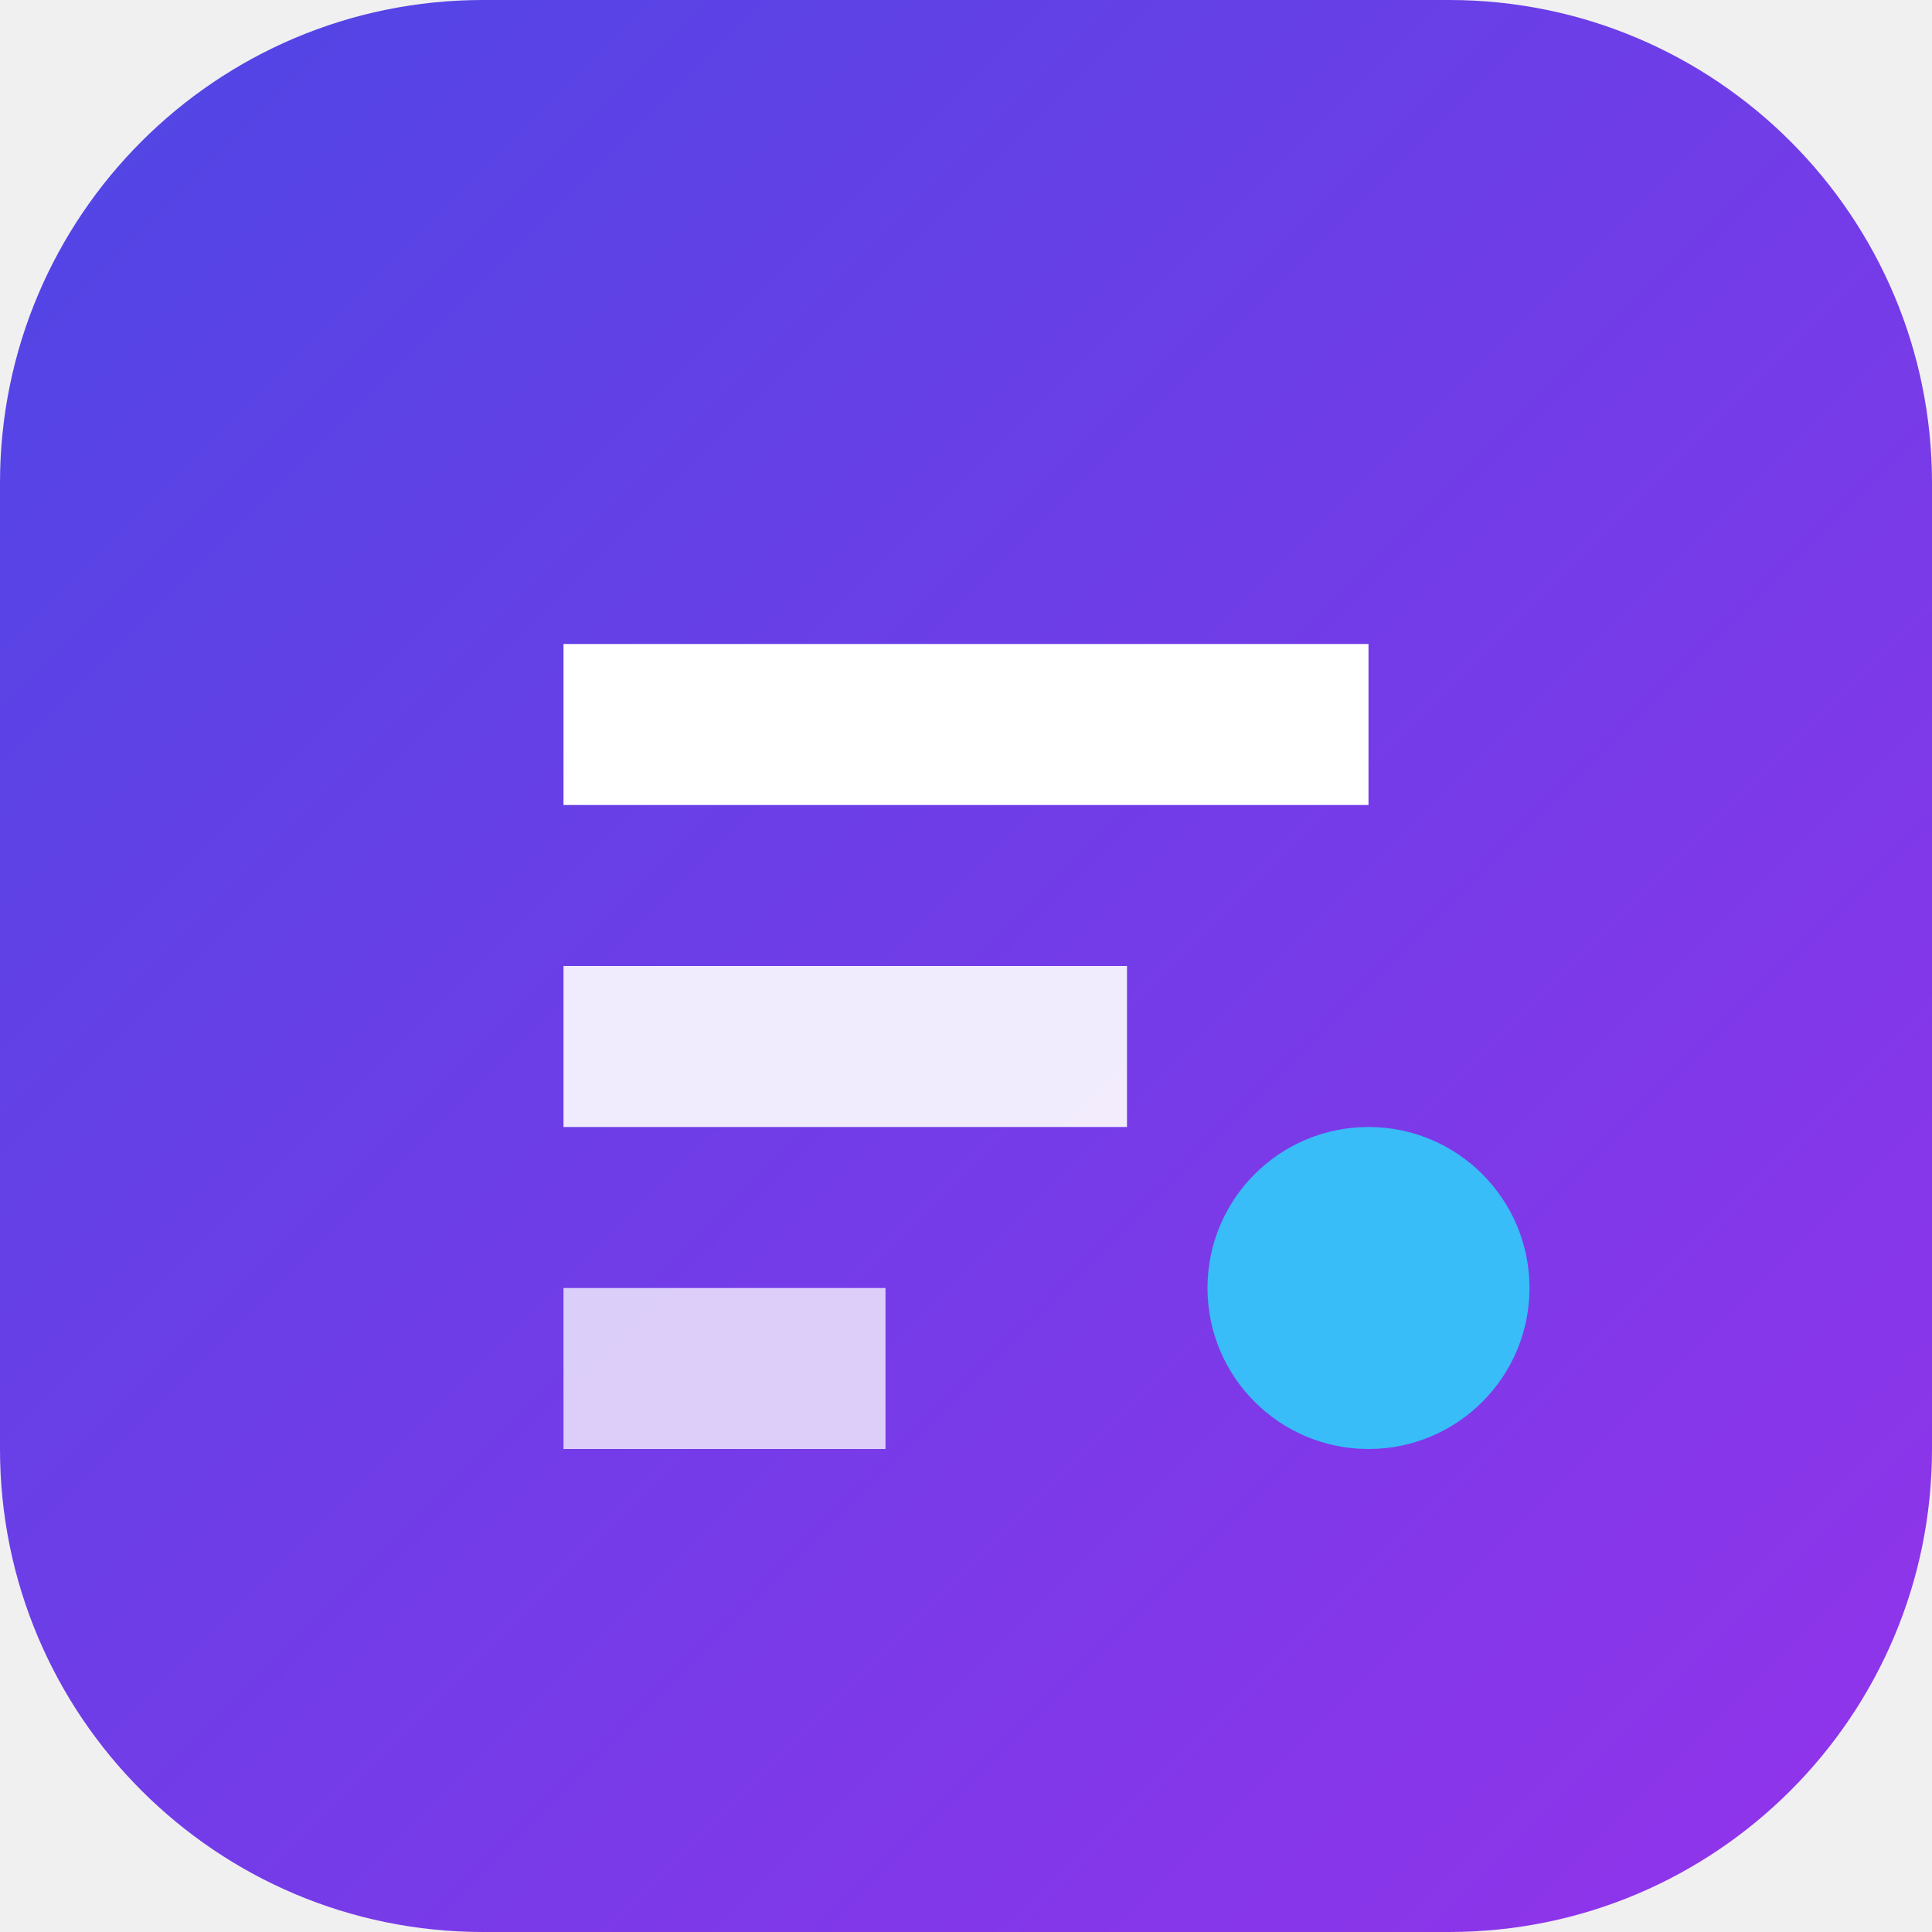
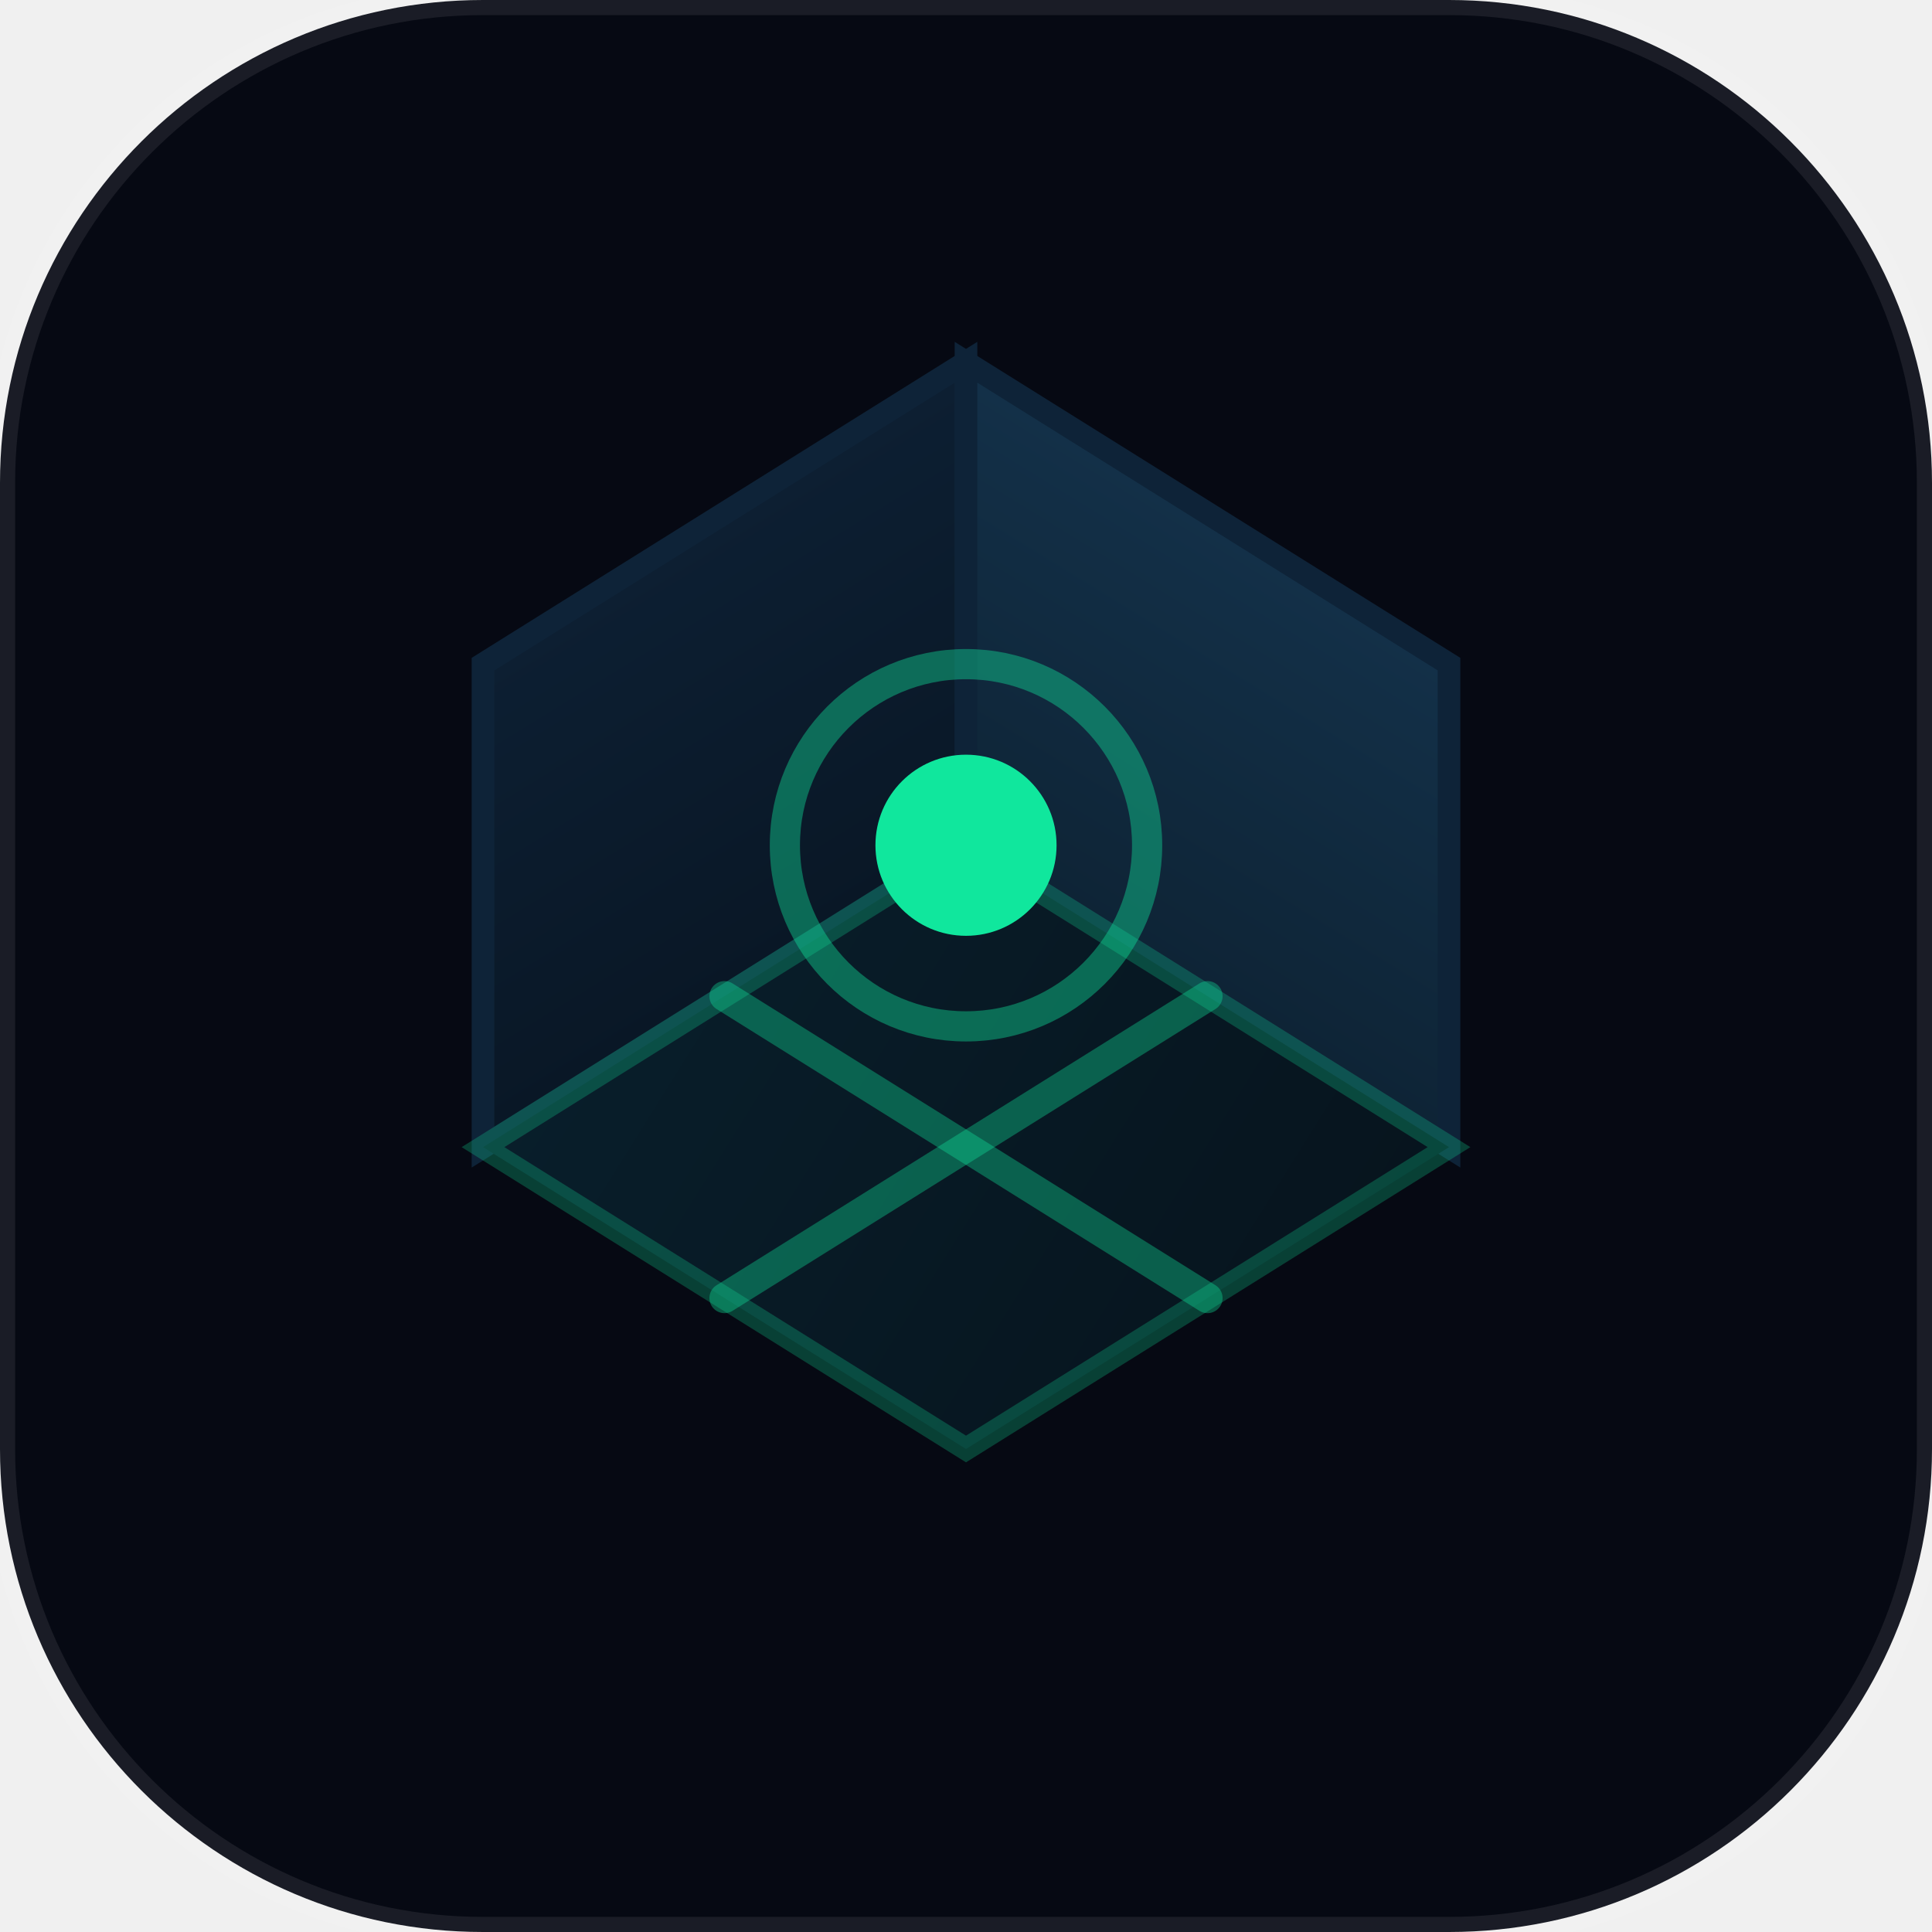
- <svg xmlns="http://www.w3.org/2000/svg" viewBox="0 0 48 48" fill="none">
-   <rect width="48" height="48" rx="12" fill="url(#brand-grad)" />
-   <path d="M14 16H34V20H14V16Z" fill="white" />
-   <path d="M14 24H28V28H14V24Z" fill="white" fill-opacity="0.9" />
-   <path d="M14 32H22V36H14V32Z" fill="white" fill-opacity="0.75" />
-   <circle cx="34" cy="32" r="4" fill="#38BDF8" />
+ <svg xmlns="http://www.w3.org/2000/svg" viewBox="0 0 64 64" fill="none">
+   <rect width="64" height="64" rx="16" fill="#060913" />
+   <rect width="64" height="64" rx="16" stroke="rgba(255, 255, 255, 0.08)" stroke-width="1" />
+   <path d="M32 12L16 22V38L32 28V12Z" fill="url(#prism-left)" stroke="#0E2338" stroke-width="0.75" />
+   <path d="M32 12L48 22V38L32 28V12Z" fill="url(#prism-right)" stroke="#0E2338" stroke-width="0.75" />
+   <path d="M16 38L32 48L48 38L32 28L16 38Z" fill="url(#prism-base)" stroke="rgba(16, 231, 157, 0.25)" stroke-width="0.75" />
+   <path d="M24 33L40 43" stroke="rgba(16, 231, 157, 0.35)" stroke-width="1" stroke-linecap="round" />
+   <path d="M40 33L24 43" stroke="rgba(16, 231, 157, 0.35)" stroke-width="1" stroke-linecap="round" />
+   <circle cx="32" cy="28" r="3" fill="#10E79D" />
+   <circle cx="32" cy="28" r="6" stroke="rgba(16, 231, 157, 0.4)" stroke-width="1" />
  <defs>
-     <linearGradient id="brand-grad" x1="0" y1="0" x2="48" y2="48" gradientUnits="userSpaceOnUse">
-       <stop stop-color="#4F46E5" />
-       <stop offset="1" stop-color="#9333EA" />
+     <linearGradient id="prism-left" x1="16" y1="12" x2="32" y2="38" gradientUnits="userSpaceOnUse">
+       <stop stop-color="#0F243A" />
+       <stop offset="1" stop-color="#07121E" />
+     </linearGradient>
+     <linearGradient id="prism-right" x1="48" y1="12" x2="32" y2="38" gradientUnits="userSpaceOnUse">
+       <stop stop-color="#163854" />
+       <stop offset="1" stop-color="#0B1C2A" />
+     </linearGradient>
+     <linearGradient id="prism-base" x1="16" y1="28" x2="48" y2="48" gradientUnits="userSpaceOnUse">
+       <stop stop-color="#09202D" />
+       <stop offset="1" stop-color="#06121B" />
    </linearGradient>
  </defs>
</svg>
